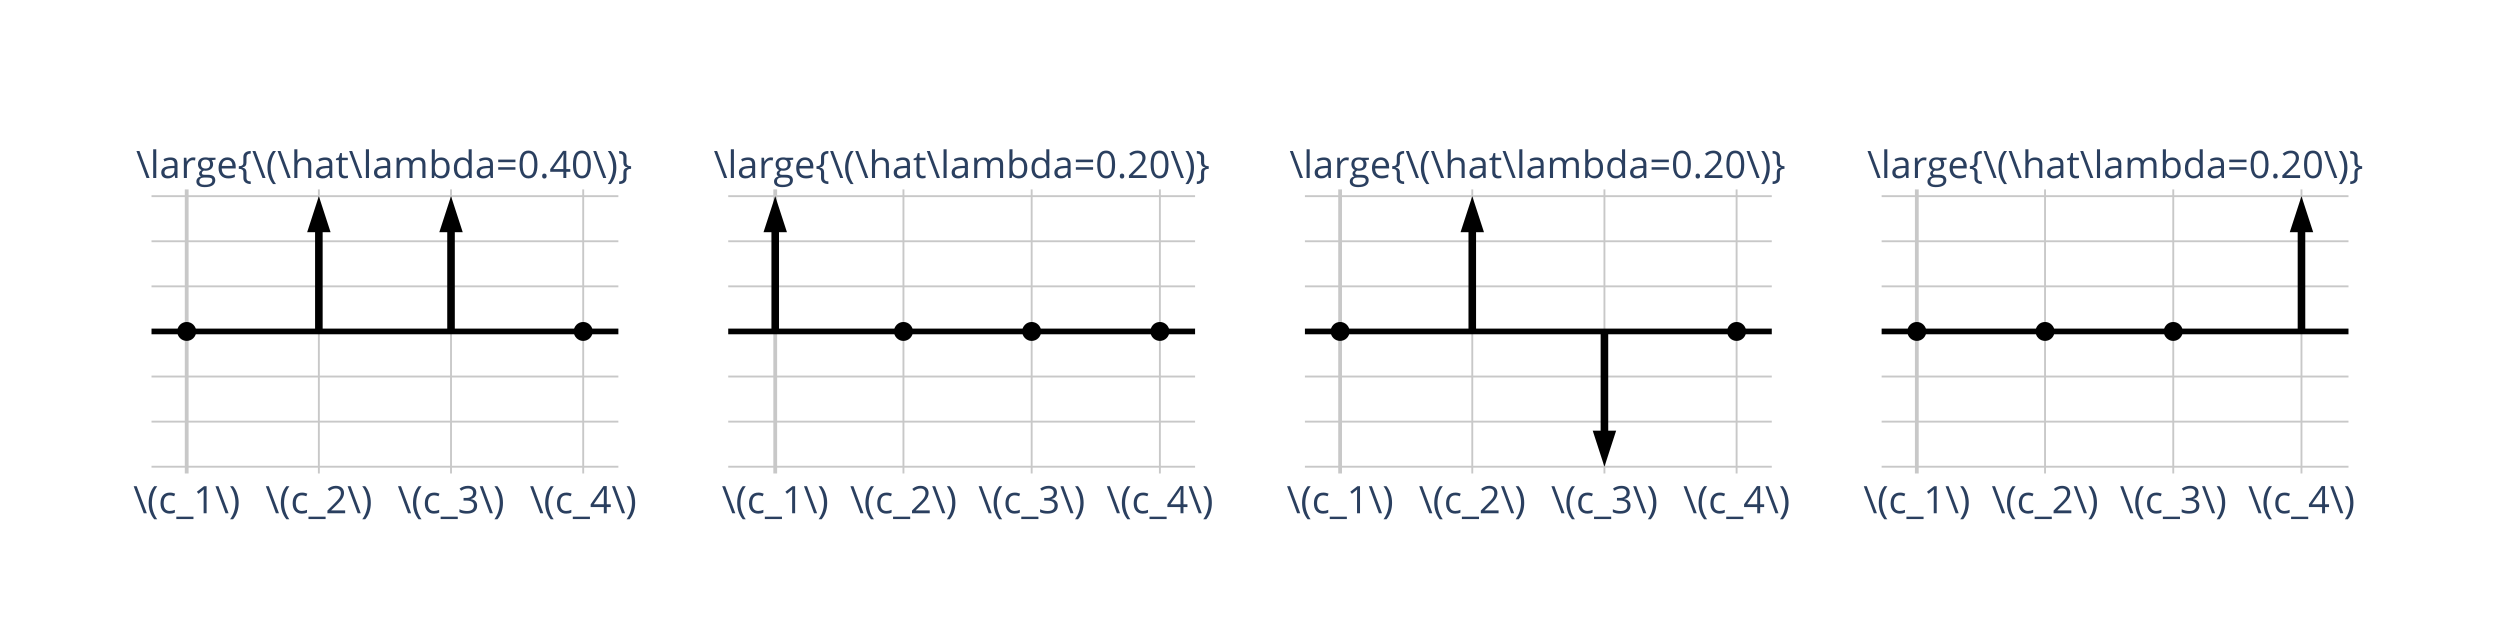
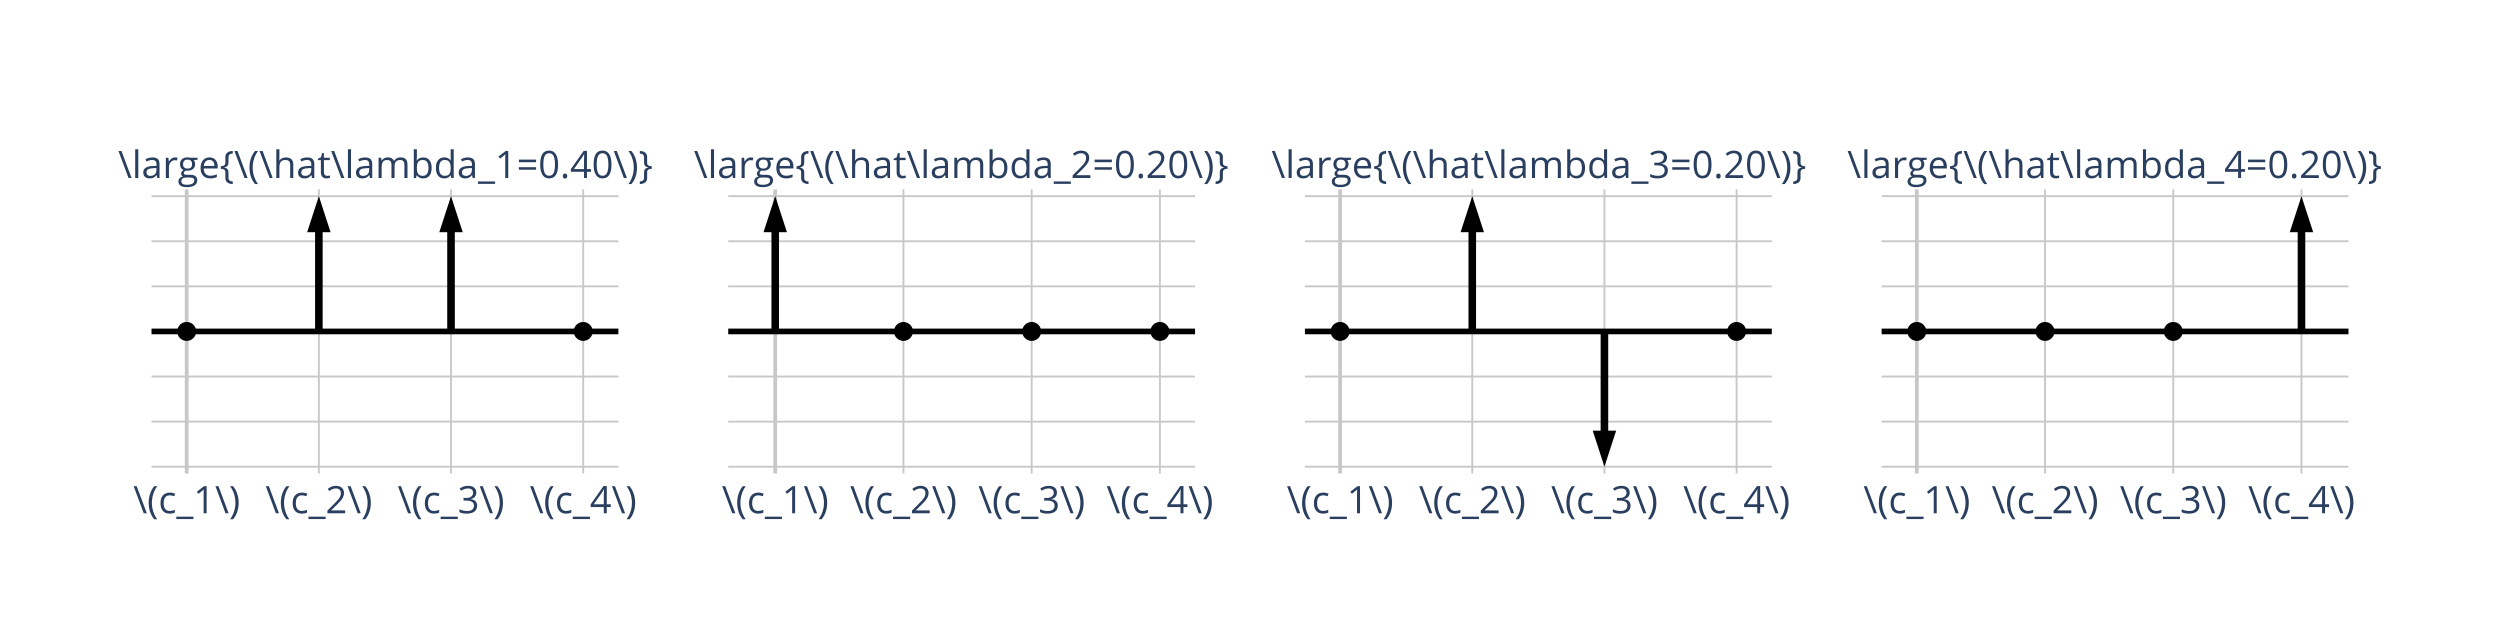
<svg xmlns="http://www.w3.org/2000/svg" class="main-svg" width="1320" height="330" style="" viewBox="0 0 1320 330">
  <rect x="0" y="0" width="1320" height="330" style="fill: rgb(255, 255, 255); fill-opacity: 1;" />
-   <defs id="defs-0da9cb">
+   <defs id="defs-dda1a8">
    <g class="clips">
-       <clipPath id="clip0da9cbxyplot" class="plotclip">
+       <clipPath id="clipdda1a8xyplot" class="plotclip">
        <rect width="246.5" height="150" />
      </clipPath>
-       <clipPath id="clip0da9cbx2y2plot" class="plotclip">
+       <clipPath id="clipdda1a8x2y2plot" class="plotclip">
        <rect width="246.5" height="150" />
      </clipPath>
-       <clipPath id="clip0da9cbx3y3plot" class="plotclip">
+       <clipPath id="clipdda1a8x3y3plot" class="plotclip">
        <rect width="246.5" height="150" />
      </clipPath>
-       <clipPath id="clip0da9cbx4y4plot" class="plotclip">
+       <clipPath id="clipdda1a8x4y4plot" class="plotclip">
        <rect width="246.5" height="150" />
      </clipPath>
-       <clipPath class="axesclip" id="clip0da9cbx">
+       <clipPath class="axesclip" id="clipdda1a8x">
        <rect x="80" y="0" width="246.5" height="330" />
      </clipPath>
-       <clipPath class="axesclip" id="clip0da9cby">
+       <clipPath class="axesclip" id="clipdda1a8y">
        <rect x="0" y="100" width="1320" height="150" />
      </clipPath>
-       <clipPath class="axesclip" id="clip0da9cbxy">
+       <clipPath class="axesclip" id="clipdda1a8xy">
        <rect x="80" y="100" width="246.5" height="150" />
      </clipPath>
-       <clipPath class="axesclip" id="clip0da9cby2">
+       <clipPath class="axesclip" id="clipdda1a8y2">
        <rect x="0" y="100" width="1320" height="150" />
      </clipPath>
-       <clipPath class="axesclip" id="clip0da9cbxy2">
+       <clipPath class="axesclip" id="clipdda1a8xy2">
        <rect x="80" y="100" width="246.5" height="150" />
      </clipPath>
-       <clipPath class="axesclip" id="clip0da9cby3">
+       <clipPath class="axesclip" id="clipdda1a8y3">
        <rect x="0" y="100" width="1320" height="150" />
      </clipPath>
-       <clipPath class="axesclip" id="clip0da9cbxy3">
+       <clipPath class="axesclip" id="clipdda1a8xy3">
        <rect x="80" y="100" width="246.5" height="150" />
      </clipPath>
-       <clipPath class="axesclip" id="clip0da9cby4">
+       <clipPath class="axesclip" id="clipdda1a8y4">
        <rect x="0" y="100" width="1320" height="150" />
      </clipPath>
-       <clipPath class="axesclip" id="clip0da9cbxy4">
+       <clipPath class="axesclip" id="clipdda1a8xy4">
        <rect x="80" y="100" width="246.5" height="150" />
      </clipPath>
-       <clipPath class="axesclip" id="clip0da9cbx2">
+       <clipPath class="axesclip" id="clipdda1a8x2">
        <rect x="384.5" y="0" width="246.5" height="330" />
      </clipPath>
-       <clipPath class="axesclip" id="clip0da9cbx2y">
+       <clipPath class="axesclip" id="clipdda1a8x2y">
        <rect x="384.5" y="100" width="246.5" height="150" />
      </clipPath>
-       <clipPath class="axesclip" id="clip0da9cbx2y2">
+       <clipPath class="axesclip" id="clipdda1a8x2y2">
        <rect x="384.5" y="100" width="246.5" height="150" />
      </clipPath>
-       <clipPath class="axesclip" id="clip0da9cbx2y3">
+       <clipPath class="axesclip" id="clipdda1a8x2y3">
        <rect x="384.5" y="100" width="246.5" height="150" />
      </clipPath>
-       <clipPath class="axesclip" id="clip0da9cbx2y4">
+       <clipPath class="axesclip" id="clipdda1a8x2y4">
        <rect x="384.5" y="100" width="246.5" height="150" />
      </clipPath>
-       <clipPath class="axesclip" id="clip0da9cbx3">
+       <clipPath class="axesclip" id="clipdda1a8x3">
        <rect x="689" y="0" width="246.5" height="330" />
      </clipPath>
-       <clipPath class="axesclip" id="clip0da9cbx3y">
+       <clipPath class="axesclip" id="clipdda1a8x3y">
        <rect x="689" y="100" width="246.5" height="150" />
      </clipPath>
-       <clipPath class="axesclip" id="clip0da9cbx3y2">
+       <clipPath class="axesclip" id="clipdda1a8x3y2">
        <rect x="689" y="100" width="246.5" height="150" />
      </clipPath>
-       <clipPath class="axesclip" id="clip0da9cbx3y3">
+       <clipPath class="axesclip" id="clipdda1a8x3y3">
        <rect x="689" y="100" width="246.5" height="150" />
      </clipPath>
-       <clipPath class="axesclip" id="clip0da9cbx3y4">
+       <clipPath class="axesclip" id="clipdda1a8x3y4">
        <rect x="689" y="100" width="246.5" height="150" />
      </clipPath>
-       <clipPath class="axesclip" id="clip0da9cbx4">
+       <clipPath class="axesclip" id="clipdda1a8x4">
        <rect x="993.5" y="0" width="246.5" height="330" />
      </clipPath>
-       <clipPath class="axesclip" id="clip0da9cbx4y">
+       <clipPath class="axesclip" id="clipdda1a8x4y">
        <rect x="993.5" y="100" width="246.5" height="150" />
      </clipPath>
-       <clipPath class="axesclip" id="clip0da9cbx4y2">
+       <clipPath class="axesclip" id="clipdda1a8x4y2">
        <rect x="993.5" y="100" width="246.5" height="150" />
      </clipPath>
-       <clipPath class="axesclip" id="clip0da9cbx4y3">
+       <clipPath class="axesclip" id="clipdda1a8x4y3">
        <rect x="993.5" y="100" width="246.5" height="150" />
      </clipPath>
-       <clipPath class="axesclip" id="clip0da9cbx4y4">
+       <clipPath class="axesclip" id="clipdda1a8x4y4">
        <rect x="993.5" y="100" width="246.5" height="150" />
      </clipPath>
    </g>
    <g class="gradients" />
    <g class="patterns" />
  </defs>
  <g class="bglayer" />
  <g class="layer-below">
    <g class="imagelayer" />
    <g class="shapelayer" />
  </g>
  <g class="cartesianlayer">
    <g class="subplot xy">
      <g class="layer-subplot">
        <g class="shapelayer" />
        <g class="imagelayer" />
      </g>
      <g class="minor-gridlayer">
        <g class="x" />
        <g class="y" />
      </g>
      <g class="gridlayer">
        <g class="x">
          <path class="xgrid crisp" transform="translate(168.36,0)" d="M0,100v150" style="stroke: rgb(200, 200, 200); stroke-opacity: 1; stroke-width: 1px;" />
          <path class="xgrid crisp" transform="translate(238.14,0)" d="M0,100v150" style="stroke: rgb(200, 200, 200); stroke-opacity: 1; stroke-width: 1px;" />
          <path class="xgrid crisp" transform="translate(307.93,0)" d="M0,100v150" style="stroke: rgb(200, 200, 200); stroke-opacity: 1; stroke-width: 1px;" />
        </g>
        <g class="y">
          <path class="ygrid crisp" transform="translate(0,246.43)" d="M80,0h246.5" style="stroke: rgb(200, 200, 200); stroke-opacity: 1; stroke-width: 1px;" />
          <path class="ygrid crisp" transform="translate(0,222.62)" d="M80,0h246.5" style="stroke: rgb(200, 200, 200); stroke-opacity: 1; stroke-width: 1px;" />
          <path class="ygrid crisp" transform="translate(0,198.81)" d="M80,0h246.5" style="stroke: rgb(200, 200, 200); stroke-opacity: 1; stroke-width: 1px;" />
          <path class="ygrid crisp" transform="translate(0,151.19)" d="M80,0h246.5" style="stroke: rgb(200, 200, 200); stroke-opacity: 1; stroke-width: 1px;" />
          <path class="ygrid crisp" transform="translate(0,127.38)" d="M80,0h246.5" style="stroke: rgb(200, 200, 200); stroke-opacity: 1; stroke-width: 1px;" />
          <path class="ygrid crisp" transform="translate(0,103.57)" d="M80,0h246.5" style="stroke: rgb(200, 200, 200); stroke-opacity: 1; stroke-width: 1px;" />
        </g>
      </g>
      <g class="zerolinelayer">
        <path class="xzl zl crisp" transform="translate(98.58,0)" d="M0,100v150" style="stroke: rgb(200, 200, 200); stroke-opacity: 1; stroke-width: 2px;" />
        <path class="yzl zl crisp" transform="translate(0,175)" d="M80,0h246.5" style="stroke: rgb(0, 0, 0); stroke-opacity: 1; stroke-width: 3px;" />
      </g>
      <g class="layer-between">
        <g class="shapelayer" />
        <g class="imagelayer" />
      </g>
      <path class="xlines-below" />
      <path class="ylines-below" />
      <g class="overlines-below" />
      <g class="xaxislayer-below" />
      <g class="yaxislayer-below" />
      <g class="overaxes-below" />
      <g class="overplot">
-         <g class="xy" transform="translate(80,100)" clip-path="url(#clip0da9cbxyplot)">
+         <g class="xy" transform="translate(80,100)" clip-path="url(#clipdda1a8xyplot)">
          <g class="scatterlayer mlayer">
-             <g class="trace scatter tracec7ff7b" style="stroke-miterlimit: 2; opacity: 1;">
+             <g class="trace scatter tracea38f71" style="stroke-miterlimit: 2; opacity: 1;">
              <g class="fills" />
              <g class="errorbars" />
              <g class="lines" />
              <g class="points">
                <path class="point" transform="translate(18.58,75)" d="M5,0A5,5 0 1,1 0,-5A5,5 0 0,1 5,0Z" style="opacity: 1; stroke-width: 0px; fill: rgb(0, 0, 0); fill-opacity: 1;" />
              </g>
              <g class="text" />
            </g>
-             <g class="trace scatter trace279e28" style="stroke-miterlimit: 2; opacity: 1;">
+             <g class="trace scatter tracecc4a64" style="stroke-miterlimit: 2; opacity: 1;">
              <g class="fills" />
              <g class="errorbars" />
              <g class="lines">
                <path class="js-line" d="M88.36,75L88.36,21.57" style="vector-effect: none; fill: none; stroke: rgb(0, 0, 0); stroke-opacity: 1; stroke-width: 4px; opacity: 1;" />
              </g>
              <g class="points">
                <path class="point" transform="translate(88.36,75)" d="M0,0Z" style="opacity: 1; stroke-width: 0px; fill: rgb(0, 0, 0); fill-opacity: 1;" />
                <path class="point" transform="translate(88.36,3.57)" d="M0,0L-6.18,19.021L6.18,19.021Z" style="opacity: 1; stroke-width: 0px; fill: rgb(0, 0, 0); fill-opacity: 1;" />
              </g>
              <g class="text" />
            </g>
-             <g class="trace scatter trace4e2fea" style="stroke-miterlimit: 2; opacity: 1;">
+             <g class="trace scatter trace776329" style="stroke-miterlimit: 2; opacity: 1;">
              <g class="fills" />
              <g class="errorbars" />
              <g class="lines">
                <path class="js-line" d="M158.14,75L158.14,21.57" style="vector-effect: none; fill: none; stroke: rgb(0, 0, 0); stroke-opacity: 1; stroke-width: 4px; opacity: 1;" />
              </g>
              <g class="points">
                <path class="point" transform="translate(158.14,75)" d="M0,0Z" style="opacity: 1; stroke-width: 0px; fill: rgb(0, 0, 0); fill-opacity: 1;" />
                <path class="point" transform="translate(158.14,3.57)" d="M0,0L-6.18,19.021L6.18,19.021Z" style="opacity: 1; stroke-width: 0px; fill: rgb(0, 0, 0); fill-opacity: 1;" />
              </g>
              <g class="text" />
            </g>
-             <g class="trace scatter trace4588d5" style="stroke-miterlimit: 2; opacity: 1;">
+             <g class="trace scatter tracea2b378" style="stroke-miterlimit: 2; opacity: 1;">
              <g class="fills" />
              <g class="errorbars" />
              <g class="lines" />
              <g class="points">
                <path class="point" transform="translate(227.93,75)" d="M5,0A5,5 0 1,1 0,-5A5,5 0 0,1 5,0Z" style="opacity: 1; stroke-width: 0px; fill: rgb(0, 0, 0); fill-opacity: 1;" />
              </g>
              <g class="text" />
            </g>
          </g>
        </g>
      </g>
      <path class="xlines-above crisp" d="M0,0" style="fill: none;" />
      <path class="ylines-above crisp" d="M0,0" style="fill: none;" />
      <g class="overlines-above" />
      <g class="xaxislayer-above">
        <g class="xtick">
          <text text-anchor="middle" x="0" y="271" transform="translate(98.58,0)" style="font-family: 'Open Sans', verdana, arial, sans-serif; font-size: 20px; fill: rgb(42, 63, 95); fill-opacity: 1; white-space: pre; opacity: 1;">\(c_1\)</text>
        </g>
        <g class="xtick">
          <text text-anchor="middle" x="0" y="271" style="font-family: 'Open Sans', verdana, arial, sans-serif; font-size: 20px; fill: rgb(42, 63, 95); fill-opacity: 1; white-space: pre; opacity: 1;" transform="translate(168.36,0)">\(c_2\)</text>
        </g>
        <g class="xtick">
          <text text-anchor="middle" x="0" y="271" style="font-family: 'Open Sans', verdana, arial, sans-serif; font-size: 20px; fill: rgb(42, 63, 95); fill-opacity: 1; white-space: pre; opacity: 1;" transform="translate(238.14,0)">\(c_3\)</text>
        </g>
        <g class="xtick">
          <text text-anchor="middle" x="0" y="271" style="font-family: 'Open Sans', verdana, arial, sans-serif; font-size: 20px; fill: rgb(42, 63, 95); fill-opacity: 1; white-space: pre; opacity: 1;" transform="translate(307.93,0)">\(c_4\)</text>
        </g>
      </g>
      <g class="yaxislayer-above" />
      <g class="overaxes-above" />
    </g>
    <g class="subplot x2y2">
      <g class="layer-subplot">
        <g class="shapelayer" />
        <g class="imagelayer" />
      </g>
      <g class="minor-gridlayer">
        <g class="x2" />
        <g class="y2" />
      </g>
      <g class="gridlayer">
        <g class="x2">
          <path class="x2grid crisp" transform="translate(477.02,0)" d="M0,100v150" style="stroke: rgb(200, 200, 200); stroke-opacity: 1; stroke-width: 1px;" />
          <path class="x2grid crisp" transform="translate(544.72,0)" d="M0,100v150" style="stroke: rgb(200, 200, 200); stroke-opacity: 1; stroke-width: 1px;" />
          <path class="x2grid crisp" transform="translate(612.42,0)" d="M0,100v150" style="stroke: rgb(200, 200, 200); stroke-opacity: 1; stroke-width: 1px;" />
        </g>
        <g class="y2">
          <path class="y2grid crisp" transform="translate(0,246.43)" d="M384.5,0h246.5" style="stroke: rgb(200, 200, 200); stroke-opacity: 1; stroke-width: 1px;" />
          <path class="y2grid crisp" transform="translate(0,222.62)" d="M384.5,0h246.5" style="stroke: rgb(200, 200, 200); stroke-opacity: 1; stroke-width: 1px;" />
          <path class="y2grid crisp" transform="translate(0,198.81)" d="M384.5,0h246.5" style="stroke: rgb(200, 200, 200); stroke-opacity: 1; stroke-width: 1px;" />
          <path class="y2grid crisp" transform="translate(0,151.19)" d="M384.5,0h246.5" style="stroke: rgb(200, 200, 200); stroke-opacity: 1; stroke-width: 1px;" />
          <path class="y2grid crisp" transform="translate(0,127.38)" d="M384.5,0h246.5" style="stroke: rgb(200, 200, 200); stroke-opacity: 1; stroke-width: 1px;" />
          <path class="y2grid crisp" transform="translate(0,103.57)" d="M384.5,0h246.5" style="stroke: rgb(200, 200, 200); stroke-opacity: 1; stroke-width: 1px;" />
        </g>
      </g>
      <g class="zerolinelayer">
        <path class="x2zl zl crisp" transform="translate(409.32,0)" d="M0,100v150" style="stroke: rgb(200, 200, 200); stroke-opacity: 1; stroke-width: 2px;" />
        <path class="y2zl zl crisp" transform="translate(0,175)" d="M384.5,0h246.5" style="stroke: rgb(0, 0, 0); stroke-opacity: 1; stroke-width: 3px;" />
      </g>
      <g class="layer-between">
        <g class="shapelayer" />
        <g class="imagelayer" />
      </g>
      <path class="xlines-below" />
      <path class="ylines-below" />
      <g class="overlines-below" />
      <g class="xaxislayer-below" />
      <g class="yaxislayer-below" />
      <g class="overaxes-below" />
      <g class="overplot">
-         <g class="x2y2" transform="translate(384.5,100)" clip-path="url(#clip0da9cbx2y2plot)">
+         <g class="x2y2" transform="translate(384.5,100)" clip-path="url(#clipdda1a8x2y2plot)">
          <g class="scatterlayer mlayer">
-             <g class="trace scatter trace4d3dd4" style="stroke-miterlimit: 2; opacity: 1;">
+             <g class="trace scatter trace32a4a1" style="stroke-miterlimit: 2; opacity: 1;">
              <g class="fills" />
              <g class="errorbars" />
              <g class="lines">
                <path class="js-line" d="M24.82,75L24.82,21.57" style="vector-effect: none; fill: none; stroke: rgb(0, 0, 0); stroke-opacity: 1; stroke-width: 4px; opacity: 1;" />
              </g>
              <g class="points">
                <path class="point" transform="translate(24.82,75)" d="M0,0Z" style="opacity: 1; stroke-width: 0px; fill: rgb(0, 0, 0); fill-opacity: 1;" />
                <path class="point" transform="translate(24.82,3.57)" d="M0,0L-6.18,19.021L6.18,19.021Z" style="opacity: 1; stroke-width: 0px; fill: rgb(0, 0, 0); fill-opacity: 1;" />
              </g>
              <g class="text" />
            </g>
-             <g class="trace scatter trace07d93c" style="stroke-miterlimit: 2; opacity: 1;">
+             <g class="trace scatter trace9425d7" style="stroke-miterlimit: 2; opacity: 1;">
              <g class="fills" />
              <g class="errorbars" />
              <g class="lines" />
              <g class="points">
                <path class="point" transform="translate(92.52,75)" d="M5,0A5,5 0 1,1 0,-5A5,5 0 0,1 5,0Z" style="opacity: 1; stroke-width: 0px; fill: rgb(0, 0, 0); fill-opacity: 1;" />
              </g>
              <g class="text" />
            </g>
-             <g class="trace scatter tracea0b00b" style="stroke-miterlimit: 2; opacity: 1;">
+             <g class="trace scatter tracef93824" style="stroke-miterlimit: 2; opacity: 1;">
              <g class="fills" />
              <g class="errorbars" />
              <g class="lines" />
              <g class="points">
                <path class="point" transform="translate(160.22,75)" d="M5,0A5,5 0 1,1 0,-5A5,5 0 0,1 5,0Z" style="opacity: 1; stroke-width: 0px; fill: rgb(0, 0, 0); fill-opacity: 1;" />
              </g>
              <g class="text" />
            </g>
-             <g class="trace scatter tracefdb6d9" style="stroke-miterlimit: 2; opacity: 1;">
+             <g class="trace scatter trace84fed7" style="stroke-miterlimit: 2; opacity: 1;">
              <g class="fills" />
              <g class="errorbars" />
              <g class="lines" />
              <g class="points">
                <path class="point" transform="translate(227.92,75)" d="M5,0A5,5 0 1,1 0,-5A5,5 0 0,1 5,0Z" style="opacity: 1; stroke-width: 0px; fill: rgb(0, 0, 0); fill-opacity: 1;" />
              </g>
              <g class="text" />
            </g>
          </g>
        </g>
      </g>
      <path class="xlines-above crisp" d="M0,0" style="fill: none;" />
      <path class="ylines-above crisp" d="M0,0" style="fill: none;" />
      <g class="overlines-above" />
      <g class="xaxislayer-above">
        <g class="x2tick">
          <text text-anchor="middle" x="0" y="271" transform="translate(409.32,0)" style="font-family: 'Open Sans', verdana, arial, sans-serif; font-size: 20px; fill: rgb(42, 63, 95); fill-opacity: 1; white-space: pre; opacity: 1;">\(c_1\)</text>
        </g>
        <g class="x2tick">
          <text text-anchor="middle" x="0" y="271" style="font-family: 'Open Sans', verdana, arial, sans-serif; font-size: 20px; fill: rgb(42, 63, 95); fill-opacity: 1; white-space: pre; opacity: 1;" transform="translate(477.02,0)">\(c_2\)</text>
        </g>
        <g class="x2tick">
          <text text-anchor="middle" x="0" y="271" style="font-family: 'Open Sans', verdana, arial, sans-serif; font-size: 20px; fill: rgb(42, 63, 95); fill-opacity: 1; white-space: pre; opacity: 1;" transform="translate(544.72,0)">\(c_3\)</text>
        </g>
        <g class="x2tick">
          <text text-anchor="middle" x="0" y="271" style="font-family: 'Open Sans', verdana, arial, sans-serif; font-size: 20px; fill: rgb(42, 63, 95); fill-opacity: 1; white-space: pre; opacity: 1;" transform="translate(612.42,0)">\(c_4\)</text>
        </g>
      </g>
      <g class="yaxislayer-above" />
      <g class="overaxes-above" />
    </g>
    <g class="subplot x3y3">
      <g class="layer-subplot">
        <g class="shapelayer" />
        <g class="imagelayer" />
      </g>
      <g class="minor-gridlayer">
        <g class="x3" />
        <g class="y3" />
      </g>
      <g class="gridlayer">
        <g class="x3">
          <path class="x3grid crisp" transform="translate(777.36,0)" d="M0,100v150" style="stroke: rgb(200, 200, 200); stroke-opacity: 1; stroke-width: 1px;" />
          <path class="x3grid crisp" transform="translate(847.14,0)" d="M0,100v150" style="stroke: rgb(200, 200, 200); stroke-opacity: 1; stroke-width: 1px;" />
          <path class="x3grid crisp" transform="translate(916.93,0)" d="M0,100v150" style="stroke: rgb(200, 200, 200); stroke-opacity: 1; stroke-width: 1px;" />
        </g>
        <g class="y3">
          <path class="y3grid crisp" transform="translate(0,246.43)" d="M689,0h246.5" style="stroke: rgb(200, 200, 200); stroke-opacity: 1; stroke-width: 1px;" />
          <path class="y3grid crisp" transform="translate(0,222.62)" d="M689,0h246.5" style="stroke: rgb(200, 200, 200); stroke-opacity: 1; stroke-width: 1px;" />
          <path class="y3grid crisp" transform="translate(0,198.81)" d="M689,0h246.5" style="stroke: rgb(200, 200, 200); stroke-opacity: 1; stroke-width: 1px;" />
          <path class="y3grid crisp" transform="translate(0,151.19)" d="M689,0h246.5" style="stroke: rgb(200, 200, 200); stroke-opacity: 1; stroke-width: 1px;" />
          <path class="y3grid crisp" transform="translate(0,127.38)" d="M689,0h246.5" style="stroke: rgb(200, 200, 200); stroke-opacity: 1; stroke-width: 1px;" />
          <path class="y3grid crisp" transform="translate(0,103.57)" d="M689,0h246.5" style="stroke: rgb(200, 200, 200); stroke-opacity: 1; stroke-width: 1px;" />
        </g>
      </g>
      <g class="zerolinelayer">
        <path class="x3zl zl crisp" transform="translate(707.58,0)" d="M0,100v150" style="stroke: rgb(200, 200, 200); stroke-opacity: 1; stroke-width: 2px;" />
        <path class="y3zl zl crisp" transform="translate(0,175)" d="M689,0h246.5" style="stroke: rgb(0, 0, 0); stroke-opacity: 1; stroke-width: 3px;" />
      </g>
      <g class="layer-between">
        <g class="shapelayer" />
        <g class="imagelayer" />
      </g>
      <path class="xlines-below" />
      <path class="ylines-below" />
      <g class="overlines-below" />
      <g class="xaxislayer-below" />
      <g class="yaxislayer-below" />
      <g class="overaxes-below" />
      <g class="overplot">
-         <g class="x3y3" transform="translate(689,100)" clip-path="url(#clip0da9cbx3y3plot)">
+         <g class="x3y3" transform="translate(689,100)" clip-path="url(#clipdda1a8x3y3plot)">
          <g class="scatterlayer mlayer">
-             <g class="trace scatter trace6223dc" style="stroke-miterlimit: 2; opacity: 1;">
+             <g class="trace scatter trace02c3be" style="stroke-miterlimit: 2; opacity: 1;">
              <g class="fills" />
              <g class="errorbars" />
              <g class="lines" />
              <g class="points">
                <path class="point" transform="translate(18.58,75)" d="M5,0A5,5 0 1,1 0,-5A5,5 0 0,1 5,0Z" style="opacity: 1; stroke-width: 0px; fill: rgb(0, 0, 0); fill-opacity: 1;" />
              </g>
              <g class="text" />
            </g>
-             <g class="trace scatter traced90a5e" style="stroke-miterlimit: 2; opacity: 1;">
+             <g class="trace scatter trace6aa751" style="stroke-miterlimit: 2; opacity: 1;">
              <g class="fills" />
              <g class="errorbars" />
              <g class="lines">
                <path class="js-line" d="M88.36,75L88.36,21.57" style="vector-effect: none; fill: none; stroke: rgb(0, 0, 0); stroke-opacity: 1; stroke-width: 4px; opacity: 1;" />
              </g>
              <g class="points">
                <path class="point" transform="translate(88.36,75)" d="M0,0Z" style="opacity: 1; stroke-width: 0px; fill: rgb(0, 0, 0); fill-opacity: 1;" />
                <path class="point" transform="translate(88.36,3.57)" d="M0,0L-6.18,19.021L6.18,19.021Z" style="opacity: 1; stroke-width: 0px; fill: rgb(0, 0, 0); fill-opacity: 1;" />
              </g>
              <g class="text" />
            </g>
-             <g class="trace scatter trace95dc26" style="stroke-miterlimit: 2; opacity: 1;">
+             <g class="trace scatter tracea5aef5" style="stroke-miterlimit: 2; opacity: 1;">
              <g class="fills" />
              <g class="errorbars" />
              <g class="lines">
                <path class="js-line" d="M158.14,75L158.14,128.43" style="vector-effect: none; fill: none; stroke: rgb(0, 0, 0); stroke-opacity: 1; stroke-width: 4px; opacity: 1;" />
              </g>
              <g class="points">
                <path class="point" transform="translate(158.14,75)" d="M0,0Z" style="opacity: 1; stroke-width: 0px; fill: rgb(0, 0, 0); fill-opacity: 1;" />
                <path class="point" transform="translate(158.14,146.43)" d="M0,0L6.18,-19.021L-6.18,-19.021Z" style="opacity: 1; stroke-width: 0px; fill: rgb(0, 0, 0); fill-opacity: 1;" />
              </g>
              <g class="text" />
            </g>
-             <g class="trace scatter trace7028d5" style="stroke-miterlimit: 2; opacity: 1;">
+             <g class="trace scatter trace7d23c8" style="stroke-miterlimit: 2; opacity: 1;">
              <g class="fills" />
              <g class="errorbars" />
              <g class="lines" />
              <g class="points">
                <path class="point" transform="translate(227.93,75)" d="M5,0A5,5 0 1,1 0,-5A5,5 0 0,1 5,0Z" style="opacity: 1; stroke-width: 0px; fill: rgb(0, 0, 0); fill-opacity: 1;" />
              </g>
              <g class="text" />
            </g>
          </g>
        </g>
      </g>
      <path class="xlines-above crisp" d="M0,0" style="fill: none;" />
      <path class="ylines-above crisp" d="M0,0" style="fill: none;" />
      <g class="overlines-above" />
      <g class="xaxislayer-above">
        <g class="x3tick">
          <text text-anchor="middle" x="0" y="271" transform="translate(707.58,0)" style="font-family: 'Open Sans', verdana, arial, sans-serif; font-size: 20px; fill: rgb(42, 63, 95); fill-opacity: 1; white-space: pre; opacity: 1;">\(c_1\)</text>
        </g>
        <g class="x3tick">
          <text text-anchor="middle" x="0" y="271" style="font-family: 'Open Sans', verdana, arial, sans-serif; font-size: 20px; fill: rgb(42, 63, 95); fill-opacity: 1; white-space: pre; opacity: 1;" transform="translate(777.36,0)">\(c_2\)</text>
        </g>
        <g class="x3tick">
          <text text-anchor="middle" x="0" y="271" style="font-family: 'Open Sans', verdana, arial, sans-serif; font-size: 20px; fill: rgb(42, 63, 95); fill-opacity: 1; white-space: pre; opacity: 1;" transform="translate(847.14,0)">\(c_3\)</text>
        </g>
        <g class="x3tick">
          <text text-anchor="middle" x="0" y="271" style="font-family: 'Open Sans', verdana, arial, sans-serif; font-size: 20px; fill: rgb(42, 63, 95); fill-opacity: 1; white-space: pre; opacity: 1;" transform="translate(916.93,0)">\(c_4\)</text>
        </g>
      </g>
      <g class="yaxislayer-above" />
      <g class="overaxes-above" />
    </g>
    <g class="subplot x4y4">
      <g class="layer-subplot">
        <g class="shapelayer" />
        <g class="imagelayer" />
      </g>
      <g class="minor-gridlayer">
        <g class="x4" />
        <g class="y4" />
      </g>
      <g class="gridlayer">
        <g class="x4">
          <path class="x4grid crisp" transform="translate(1079.78,0)" d="M0,100v150" style="stroke: rgb(200, 200, 200); stroke-opacity: 1; stroke-width: 1px;" />
          <path class="x4grid crisp" transform="translate(1147.48,0)" d="M0,100v150" style="stroke: rgb(200, 200, 200); stroke-opacity: 1; stroke-width: 1px;" />
          <path class="x4grid crisp" transform="translate(1215.18,0)" d="M0,100v150" style="stroke: rgb(200, 200, 200); stroke-opacity: 1; stroke-width: 1px;" />
        </g>
        <g class="y4">
          <path class="y4grid crisp" transform="translate(0,246.43)" d="M993.5,0h246.5" style="stroke: rgb(200, 200, 200); stroke-opacity: 1; stroke-width: 1px;" />
          <path class="y4grid crisp" transform="translate(0,222.62)" d="M993.5,0h246.5" style="stroke: rgb(200, 200, 200); stroke-opacity: 1; stroke-width: 1px;" />
          <path class="y4grid crisp" transform="translate(0,198.81)" d="M993.5,0h246.5" style="stroke: rgb(200, 200, 200); stroke-opacity: 1; stroke-width: 1px;" />
          <path class="y4grid crisp" transform="translate(0,151.19)" d="M993.5,0h246.5" style="stroke: rgb(200, 200, 200); stroke-opacity: 1; stroke-width: 1px;" />
          <path class="y4grid crisp" transform="translate(0,127.38)" d="M993.5,0h246.5" style="stroke: rgb(200, 200, 200); stroke-opacity: 1; stroke-width: 1px;" />
          <path class="y4grid crisp" transform="translate(0,103.57)" d="M993.5,0h246.5" style="stroke: rgb(200, 200, 200); stroke-opacity: 1; stroke-width: 1px;" />
        </g>
      </g>
      <g class="zerolinelayer">
        <path class="x4zl zl crisp" transform="translate(1012.08,0)" d="M0,100v150" style="stroke: rgb(200, 200, 200); stroke-opacity: 1; stroke-width: 2px;" />
        <path class="y4zl zl crisp" transform="translate(0,175)" d="M993.5,0h246.5" style="stroke: rgb(0, 0, 0); stroke-opacity: 1; stroke-width: 3px;" />
      </g>
      <g class="layer-between">
        <g class="shapelayer" />
        <g class="imagelayer" />
      </g>
      <path class="xlines-below" />
      <path class="ylines-below" />
      <g class="overlines-below" />
      <g class="xaxislayer-below" />
      <g class="yaxislayer-below" />
      <g class="overaxes-below" />
      <g class="overplot">
-         <g class="x4y4" transform="translate(993.5,100)" clip-path="url(#clip0da9cbx4y4plot)">
+         <g class="x4y4" transform="translate(993.5,100)" clip-path="url(#clipdda1a8x4y4plot)">
          <g class="scatterlayer mlayer">
-             <g class="trace scatter tracee93511" style="stroke-miterlimit: 2; opacity: 1;">
+             <g class="trace scatter trace5ba3f9" style="stroke-miterlimit: 2; opacity: 1;">
              <g class="fills" />
              <g class="errorbars" />
              <g class="lines" />
              <g class="points">
                <path class="point" transform="translate(18.58,75)" d="M5,0A5,5 0 1,1 0,-5A5,5 0 0,1 5,0Z" style="opacity: 1; stroke-width: 0px; fill: rgb(0, 0, 0); fill-opacity: 1;" />
              </g>
              <g class="text" />
            </g>
-             <g class="trace scatter trace8d6e2c" style="stroke-miterlimit: 2; opacity: 1;">
+             <g class="trace scatter trace1b3176" style="stroke-miterlimit: 2; opacity: 1;">
              <g class="fills" />
              <g class="errorbars" />
              <g class="lines" />
              <g class="points">
                <path class="point" transform="translate(86.28,75)" d="M5,0A5,5 0 1,1 0,-5A5,5 0 0,1 5,0Z" style="opacity: 1; stroke-width: 0px; fill: rgb(0, 0, 0); fill-opacity: 1;" />
              </g>
              <g class="text" />
            </g>
-             <g class="trace scatter trace3a9f29" style="stroke-miterlimit: 2; opacity: 1;">
+             <g class="trace scatter trace838af9" style="stroke-miterlimit: 2; opacity: 1;">
              <g class="fills" />
              <g class="errorbars" />
              <g class="lines" />
              <g class="points">
                <path class="point" transform="translate(153.98,75)" d="M5,0A5,5 0 1,1 0,-5A5,5 0 0,1 5,0Z" style="opacity: 1; stroke-width: 0px; fill: rgb(0, 0, 0); fill-opacity: 1;" />
              </g>
              <g class="text" />
            </g>
-             <g class="trace scatter trace0dd5a8" style="stroke-miterlimit: 2; opacity: 1;">
+             <g class="trace scatter traceef2c8d" style="stroke-miterlimit: 2; opacity: 1;">
              <g class="fills" />
              <g class="errorbars" />
              <g class="lines">
                <path class="js-line" d="M221.68,75L221.68,21.57" style="vector-effect: none; fill: none; stroke: rgb(0, 0, 0); stroke-opacity: 1; stroke-width: 4px; opacity: 1;" />
              </g>
              <g class="points">
                <path class="point" transform="translate(221.68,75)" d="M0,0Z" style="opacity: 1; stroke-width: 0px; fill: rgb(0, 0, 0); fill-opacity: 1;" />
                <path class="point" transform="translate(221.68,3.57)" d="M0,0L-6.18,19.021L6.18,19.021Z" style="opacity: 1; stroke-width: 0px; fill: rgb(0, 0, 0); fill-opacity: 1;" />
              </g>
              <g class="text" />
            </g>
          </g>
        </g>
      </g>
      <path class="xlines-above crisp" d="M0,0" style="fill: none;" />
      <path class="ylines-above crisp" d="M0,0" style="fill: none;" />
      <g class="overlines-above" />
      <g class="xaxislayer-above">
        <g class="x4tick">
          <text text-anchor="middle" x="0" y="271" transform="translate(1012.08,0)" style="font-family: 'Open Sans', verdana, arial, sans-serif; font-size: 20px; fill: rgb(42, 63, 95); fill-opacity: 1; white-space: pre; opacity: 1;">\(c_1\)</text>
        </g>
        <g class="x4tick">
          <text text-anchor="middle" x="0" y="271" style="font-family: 'Open Sans', verdana, arial, sans-serif; font-size: 20px; fill: rgb(42, 63, 95); fill-opacity: 1; white-space: pre; opacity: 1;" transform="translate(1079.78,0)">\(c_2\)</text>
        </g>
        <g class="x4tick">
          <text text-anchor="middle" x="0" y="271" style="font-family: 'Open Sans', verdana, arial, sans-serif; font-size: 20px; fill: rgb(42, 63, 95); fill-opacity: 1; white-space: pre; opacity: 1;" transform="translate(1147.48,0)">\(c_3\)</text>
        </g>
        <g class="x4tick">
          <text text-anchor="middle" x="0" y="271" style="font-family: 'Open Sans', verdana, arial, sans-serif; font-size: 20px; fill: rgb(42, 63, 95); fill-opacity: 1; white-space: pre; opacity: 1;" transform="translate(1215.18,0)">\(c_4\)</text>
        </g>
      </g>
      <g class="yaxislayer-above" />
      <g class="overaxes-above" />
    </g>
  </g>
  <g class="polarlayer" />
  <g class="smithlayer" />
  <g class="ternarylayer" />
  <g class="geolayer" />
  <g class="funnelarealayer" />
  <g class="pielayer" />
  <g class="iciclelayer" />
  <g class="treemaplayer" />
  <g class="sunburstlayer" />
  <g class="glimages" />
-   <defs id="topdefs-0da9cb">
+   <defs id="topdefs-dda1a8">
    <g class="clips" />
  </defs>
  <g class="layer-above">
    <g class="imagelayer" />
    <g class="shapelayer" />
  </g>
  <g class="infolayer">
    <g class="g-gtitle" />
    <g class="g-xtitle" />
    <g class="g-x2title" />
    <g class="g-x3title" />
    <g class="g-x4title" />
    <g class="g-ytitle" />
    <g class="g-y2title" />
    <g class="g-y3title" />
    <g class="g-y4title" />
    <g class="annotation" data-index="0" style="opacity: 1;">
      <g class="annotation-text-g" transform="rotate(0,203.25,86)">
-         <g class="cursor-pointer" transform="translate(47,72)">
-           <rect class="bg" x="0.5" y="0.5" width="311" height="27" style="stroke-width: 1px; stroke: rgb(0, 0, 0); stroke-opacity: 0; fill: rgb(0, 0, 0); fill-opacity: 0;" />
-           <text class="annotation-text" text-anchor="middle" x="155.812" y="22" style="font-family: 'Open Sans', verdana, arial, sans-serif; font-size: 20px; fill: rgb(42, 63, 95); fill-opacity: 1; white-space: pre;">\large{\(\hat\lambda=0.40\)}</text>
+         <g class="cursor-pointer" transform="translate(35,72)">
+           <rect class="bg" x="0.5" y="0.5" width="336" height="27" style="stroke-width: 1px; stroke: rgb(0, 0, 0); stroke-opacity: 0; fill: rgb(0, 0, 0); fill-opacity: 0;" />
+           <text class="annotation-text" text-anchor="middle" x="168.516" y="22" style="font-family: 'Open Sans', verdana, arial, sans-serif; font-size: 20px; fill: rgb(42, 63, 95); fill-opacity: 1; white-space: pre;">\large{\(\hat\lambda_1=0.40\)}</text>
        </g>
      </g>
    </g>
    <g class="annotation" data-index="1" style="opacity: 1;">
      <g class="annotation-text-g" transform="rotate(0,507.75,86)">
-         <g class="cursor-pointer" transform="translate(352,72)">
-           <rect class="bg" x="0.5" y="0.5" width="311" height="27" style="stroke-width: 1px; stroke: rgb(0, 0, 0); stroke-opacity: 0; fill: rgb(0, 0, 0); fill-opacity: 0;" />
-           <text class="annotation-text" text-anchor="middle" x="155.812" y="22" style="font-family: 'Open Sans', verdana, arial, sans-serif; font-size: 20px; fill: rgb(42, 63, 95); fill-opacity: 1; white-space: pre;">\large{\(\hat\lambda=0.20\)}</text>
+         <g class="cursor-pointer" transform="translate(339,72)">
+           <rect class="bg" x="0.5" y="0.5" width="336" height="27" style="stroke-width: 1px; stroke: rgb(0, 0, 0); stroke-opacity: 0; fill: rgb(0, 0, 0); fill-opacity: 0;" />
+           <text class="annotation-text" text-anchor="middle" x="168.516" y="22" style="font-family: 'Open Sans', verdana, arial, sans-serif; font-size: 20px; fill: rgb(42, 63, 95); fill-opacity: 1; white-space: pre;">\large{\(\hat\lambda_2=0.20\)}</text>
        </g>
      </g>
    </g>
    <g class="annotation" data-index="2" style="opacity: 1;">
      <g class="annotation-text-g" transform="rotate(0,812.25,86)">
-         <g class="cursor-pointer" transform="translate(656,72)">
-           <rect class="bg" x="0.5" y="0.5" width="311" height="27" style="stroke-width: 1px; stroke: rgb(0, 0, 0); stroke-opacity: 0; fill: rgb(0, 0, 0); fill-opacity: 0;" />
-           <text class="annotation-text" text-anchor="middle" x="155.812" y="22" style="font-family: 'Open Sans', verdana, arial, sans-serif; font-size: 20px; fill: rgb(42, 63, 95); fill-opacity: 1; white-space: pre;">\large{\(\hat\lambda=0.20\)}</text>
+         <g class="cursor-pointer" transform="translate(644,72)">
+           <rect class="bg" x="0.5" y="0.5" width="336" height="27" style="stroke-width: 1px; stroke: rgb(0, 0, 0); stroke-opacity: 0; fill: rgb(0, 0, 0); fill-opacity: 0;" />
+           <text class="annotation-text" text-anchor="middle" x="168.516" y="22" style="font-family: 'Open Sans', verdana, arial, sans-serif; font-size: 20px; fill: rgb(42, 63, 95); fill-opacity: 1; white-space: pre;">\large{\(\hat\lambda_3=0.20\)}</text>
        </g>
      </g>
    </g>
    <g class="annotation" data-index="3" style="opacity: 1;">
      <g class="annotation-text-g" transform="rotate(0,1116.75,86)">
-         <g class="cursor-pointer" transform="translate(961,72)">
-           <rect class="bg" x="0.5" y="0.5" width="311" height="27" style="stroke-width: 1px; stroke: rgb(0, 0, 0); stroke-opacity: 0; fill: rgb(0, 0, 0); fill-opacity: 0;" />
-           <text class="annotation-text" text-anchor="middle" x="155.812" y="22" style="font-family: 'Open Sans', verdana, arial, sans-serif; font-size: 20px; fill: rgb(42, 63, 95); fill-opacity: 1; white-space: pre;">\large{\(\hat\lambda=0.20\)}</text>
+         <g class="cursor-pointer" transform="translate(948,72)">
+           <rect class="bg" x="0.5" y="0.5" width="336" height="27" style="stroke-width: 1px; stroke: rgb(0, 0, 0); stroke-opacity: 0; fill: rgb(0, 0, 0); fill-opacity: 0;" />
+           <text class="annotation-text" text-anchor="middle" x="168.516" y="22" style="font-family: 'Open Sans', verdana, arial, sans-serif; font-size: 20px; fill: rgb(42, 63, 95); fill-opacity: 1; white-space: pre;">\large{\(\hat\lambda_4=0.20\)}</text>
        </g>
      </g>
    </g>
  </g>
</svg>
